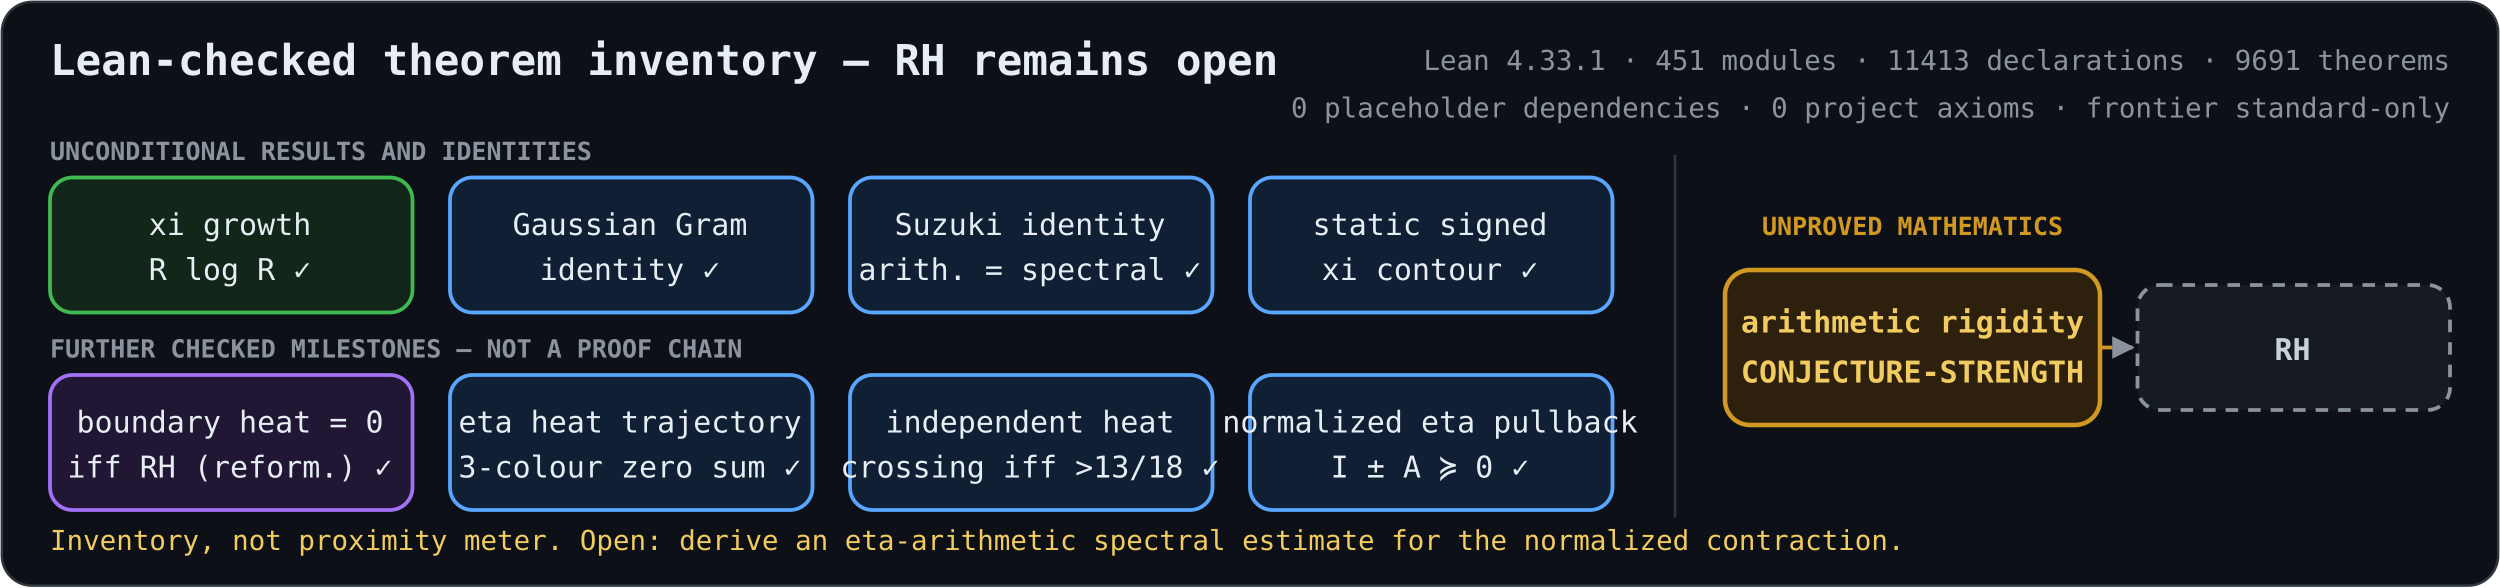
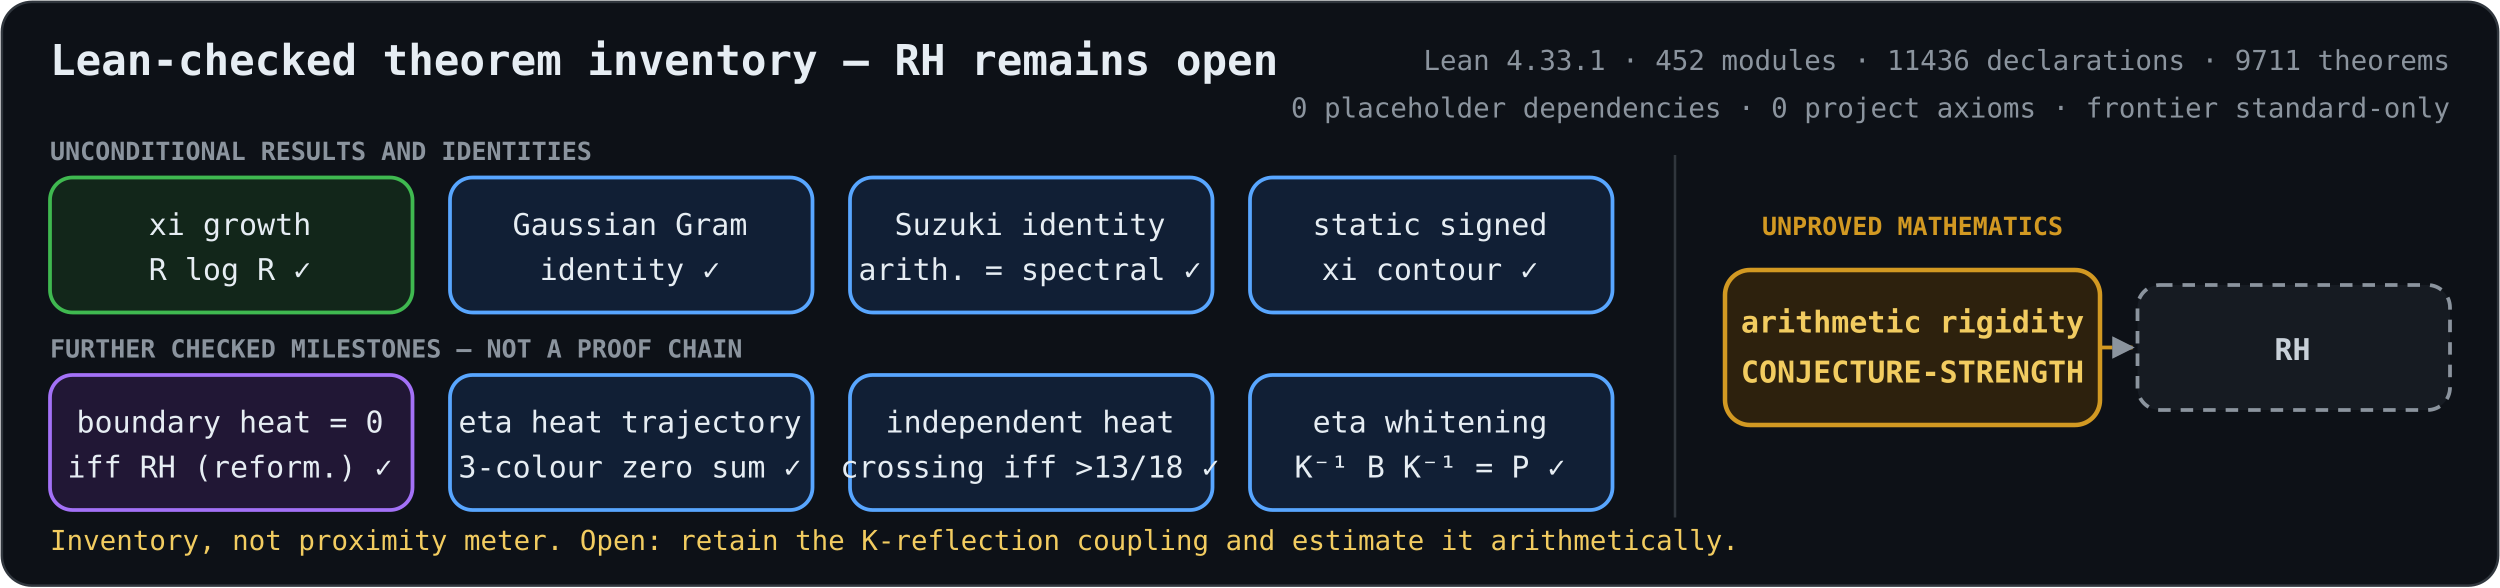
<svg xmlns="http://www.w3.org/2000/svg" role="img" aria-labelledby="title description" viewBox="0 0 1000 235">
  <defs>
    <marker id="arrow" viewBox="0 0 10 10" refX="9" refY="5" markerWidth="6" markerHeight="6" orient="auto-start-reverse">
      <path d="M 0 0 L 10 5 L 0 10 z" fill="#8b949e" />
    </marker>
    <style>
      .bg { fill: #0d1117; stroke: #30363d; }
      text { fill: #e6edf3; font-family: ui-monospace, SFMono-Regular, Menlo, Consolas, monospace; font-size: 12px; text-anchor: middle; }
      .heading { font-size: 17px; font-weight: 700; text-anchor: start; }
      .metrics { fill: #8b949e; font-size: 11px; text-anchor: end; }
      .proved rect { fill: #12261a; stroke: #3fb950; stroke-width: 1.5; }
      .proved.equivalence rect { fill: #211735; stroke: #a371f7; }
      .proved.bridge rect { fill: #111f35; stroke: #58a6ff; }
      .proved.reduction rect { fill: #102a2c; stroke: #39c5cf; }
      .open rect { fill: #2d210d; stroke: #d29922; stroke-width: 1.8; }
      .goal rect { fill: #161b22; stroke: #8b949e; stroke-width: 1.5; stroke-dasharray: 5 4; }
      .open text { fill: #f2cc60; font-weight: 700; }
      .goal text { fill: #c9d1d9; font-weight: 700; }
      .open-edge { fill: none; stroke: #d29922; stroke-width: 1.5; stroke-dasharray: 5 4; marker-end: url(#arrow); }
      .section { fill: #8b949e; font-size: 10px; font-weight: 700; text-anchor: start; }
      .gap-label { fill: #d29922; font-size: 10px; font-weight: 700; }
      .frontier { fill: #f2cc60; font-size: 11px; text-anchor: start; }
    </style>
  </defs>
  <rect class="bg" x="0.75" y="0.75" width="998.5" height="233.5" rx="12" />
  <text class="heading" x="20" y="30">Lean-checked theorem inventory — RH remains open</text>
-   <text class="metrics" x="980" y="28">Lean 4.33.1 · 451 modules · 11413 declarations · 9691 theorems</text>
+   <text class="metrics" x="980" y="28">Lean 4.33.1 · 452 modules · 11436 declarations · 9711 theorems</text>
  <text class="metrics" x="980" y="47">0 placeholder dependencies · 0 project axioms · frontier standard-only</text>
  <text class="section" x="20" y="64">UNCONDITIONAL RESULTS AND IDENTITIES</text>
  <text class="section" x="20" y="143">FURTHER CHECKED MILESTONES — NOT A PROOF CHAIN</text>
  <line x1="670" y1="62" x2="670" y2="207" stroke="#30363d" />
  <text class="gap-label" x="765" y="94">UNPROVED MATHEMATICS</text>
  <path class="open-edge" d="M840 139 H853" />
  <g class="proved unconditional">
    <rect x="20" y="71" width="145" height="54" rx="9" />
    <text x="92" y="94">xi growth</text>
    <text x="92" y="112">R log R  ✓</text>
  </g>
  <g class="proved bridge">
    <rect x="180" y="71" width="145" height="54" rx="9" />
    <text x="252" y="94">Gaussian Gram</text>
    <text x="252" y="112">identity  ✓</text>
  </g>
  <g class="proved bridge">
    <rect x="340" y="71" width="145" height="54" rx="9" />
    <text x="412" y="94">Suzuki identity</text>
    <text x="412" y="112">arith. = spectral  ✓</text>
  </g>
  <g class="proved bridge">
    <rect x="500" y="71" width="145" height="54" rx="9" />
    <text x="572" y="94">static signed</text>
    <text x="572" y="112">xi contour  ✓</text>
  </g>
  <g class="proved equivalence">
    <rect x="20" y="150" width="145" height="54" rx="9" />
    <text x="92" y="173">boundary heat = 0</text>
    <text x="92" y="191">iff RH (reform.)  ✓</text>
  </g>
  <g class="proved bridge">
    <rect x="180" y="150" width="145" height="54" rx="9" />
    <text x="252" y="173">eta heat trajectory</text>
    <text x="252" y="191">3-colour zero sum  ✓</text>
  </g>
  <g class="proved bridge">
    <rect x="340" y="150" width="145" height="54" rx="9" />
    <text x="412" y="173">independent heat</text>
    <text x="412" y="191">crossing iff &gt;13/18  ✓</text>
  </g>
  <g class="proved bridge">
    <rect x="500" y="150" width="145" height="54" rx="9" />
-     <text x="572" y="173">normalized eta pullback</text>
-     <text x="572" y="191">I ± A ≽ 0  ✓</text>
+     <text x="572" y="173">eta whitening</text>
+     <text x="572" y="191">K⁻¹ B K⁻¹ = P  ✓</text>
  </g>
  <g class="open">
    <rect x="690" y="108" width="150" height="62" rx="10" />
    <text x="765" y="133">arithmetic rigidity</text>
    <text x="765" y="153">CONJECTURE-STRENGTH</text>
  </g>
  <g class="goal">
    <rect x="855" y="114" width="125" height="50" rx="9" />
    <text x="917" y="144">RH</text>
  </g>
-   <text class="frontier" x="20" y="220">Inventory, not proximity meter. Open: derive an eta-arithmetic spectral estimate for the normalized contraction.</text>
+   <text class="frontier" x="20" y="220">Inventory, not proximity meter. Open: retain the K-reflection coupling and estimate it arithmetically.</text>
</svg>
